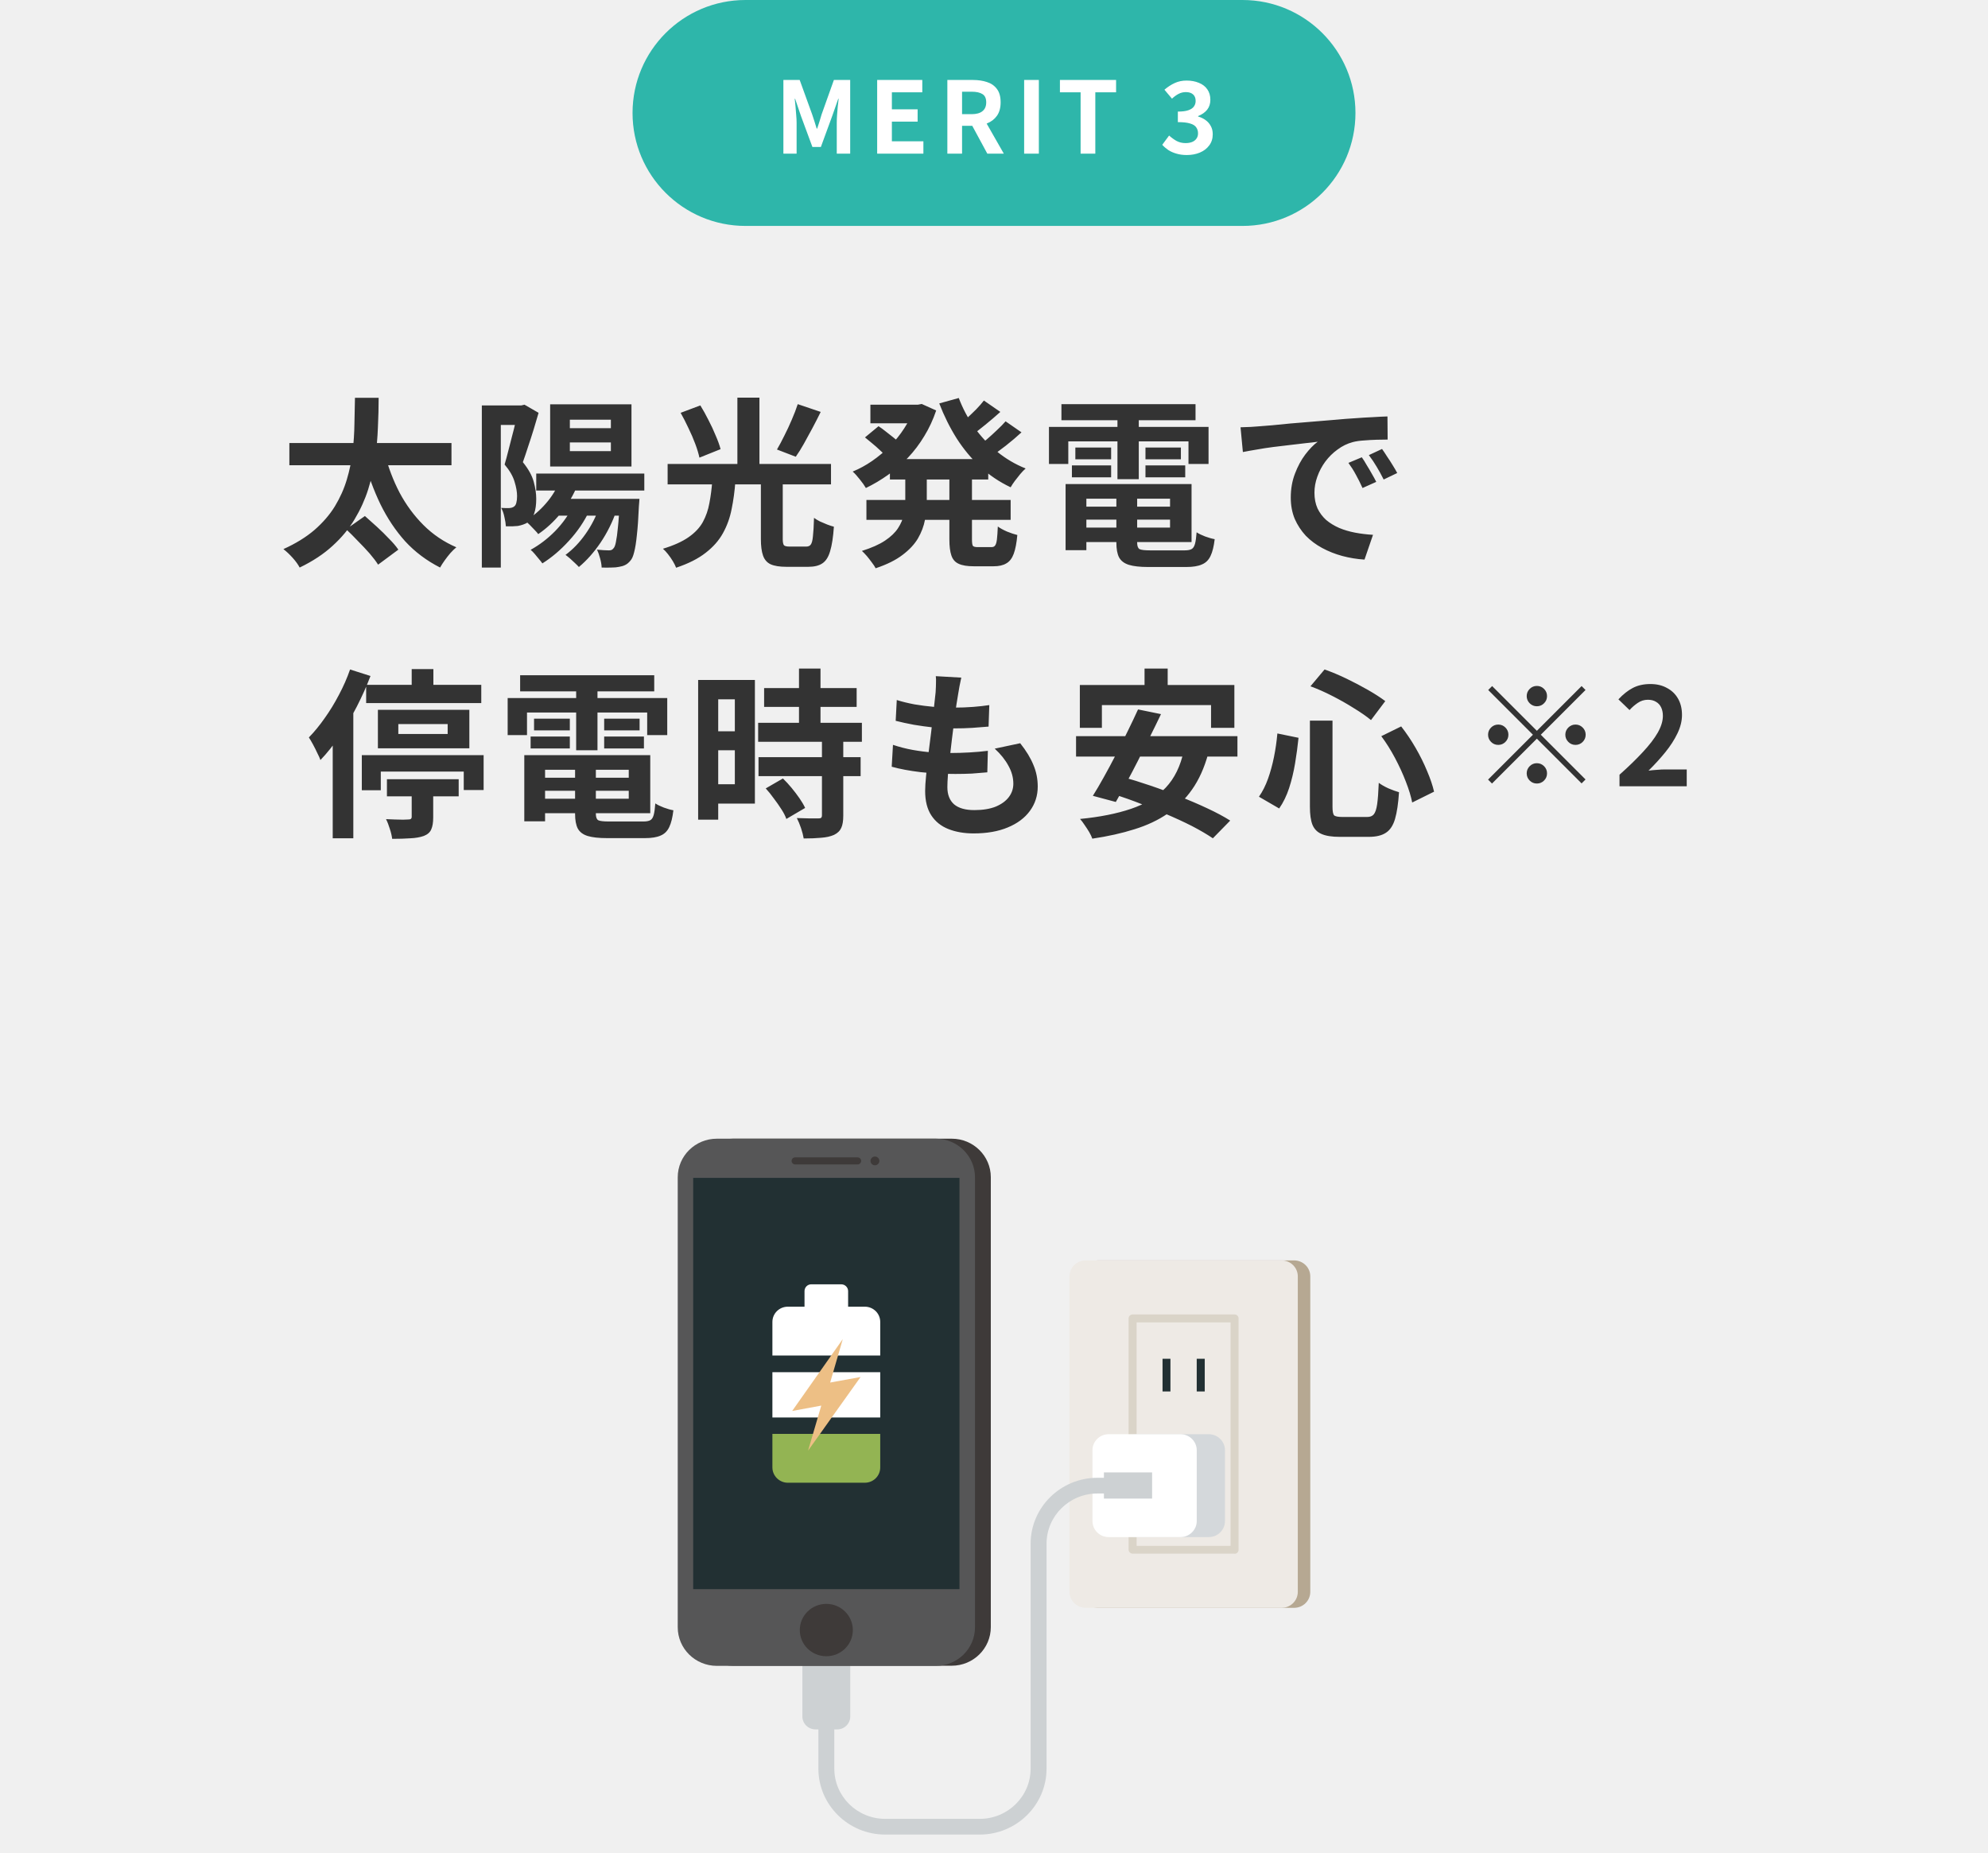
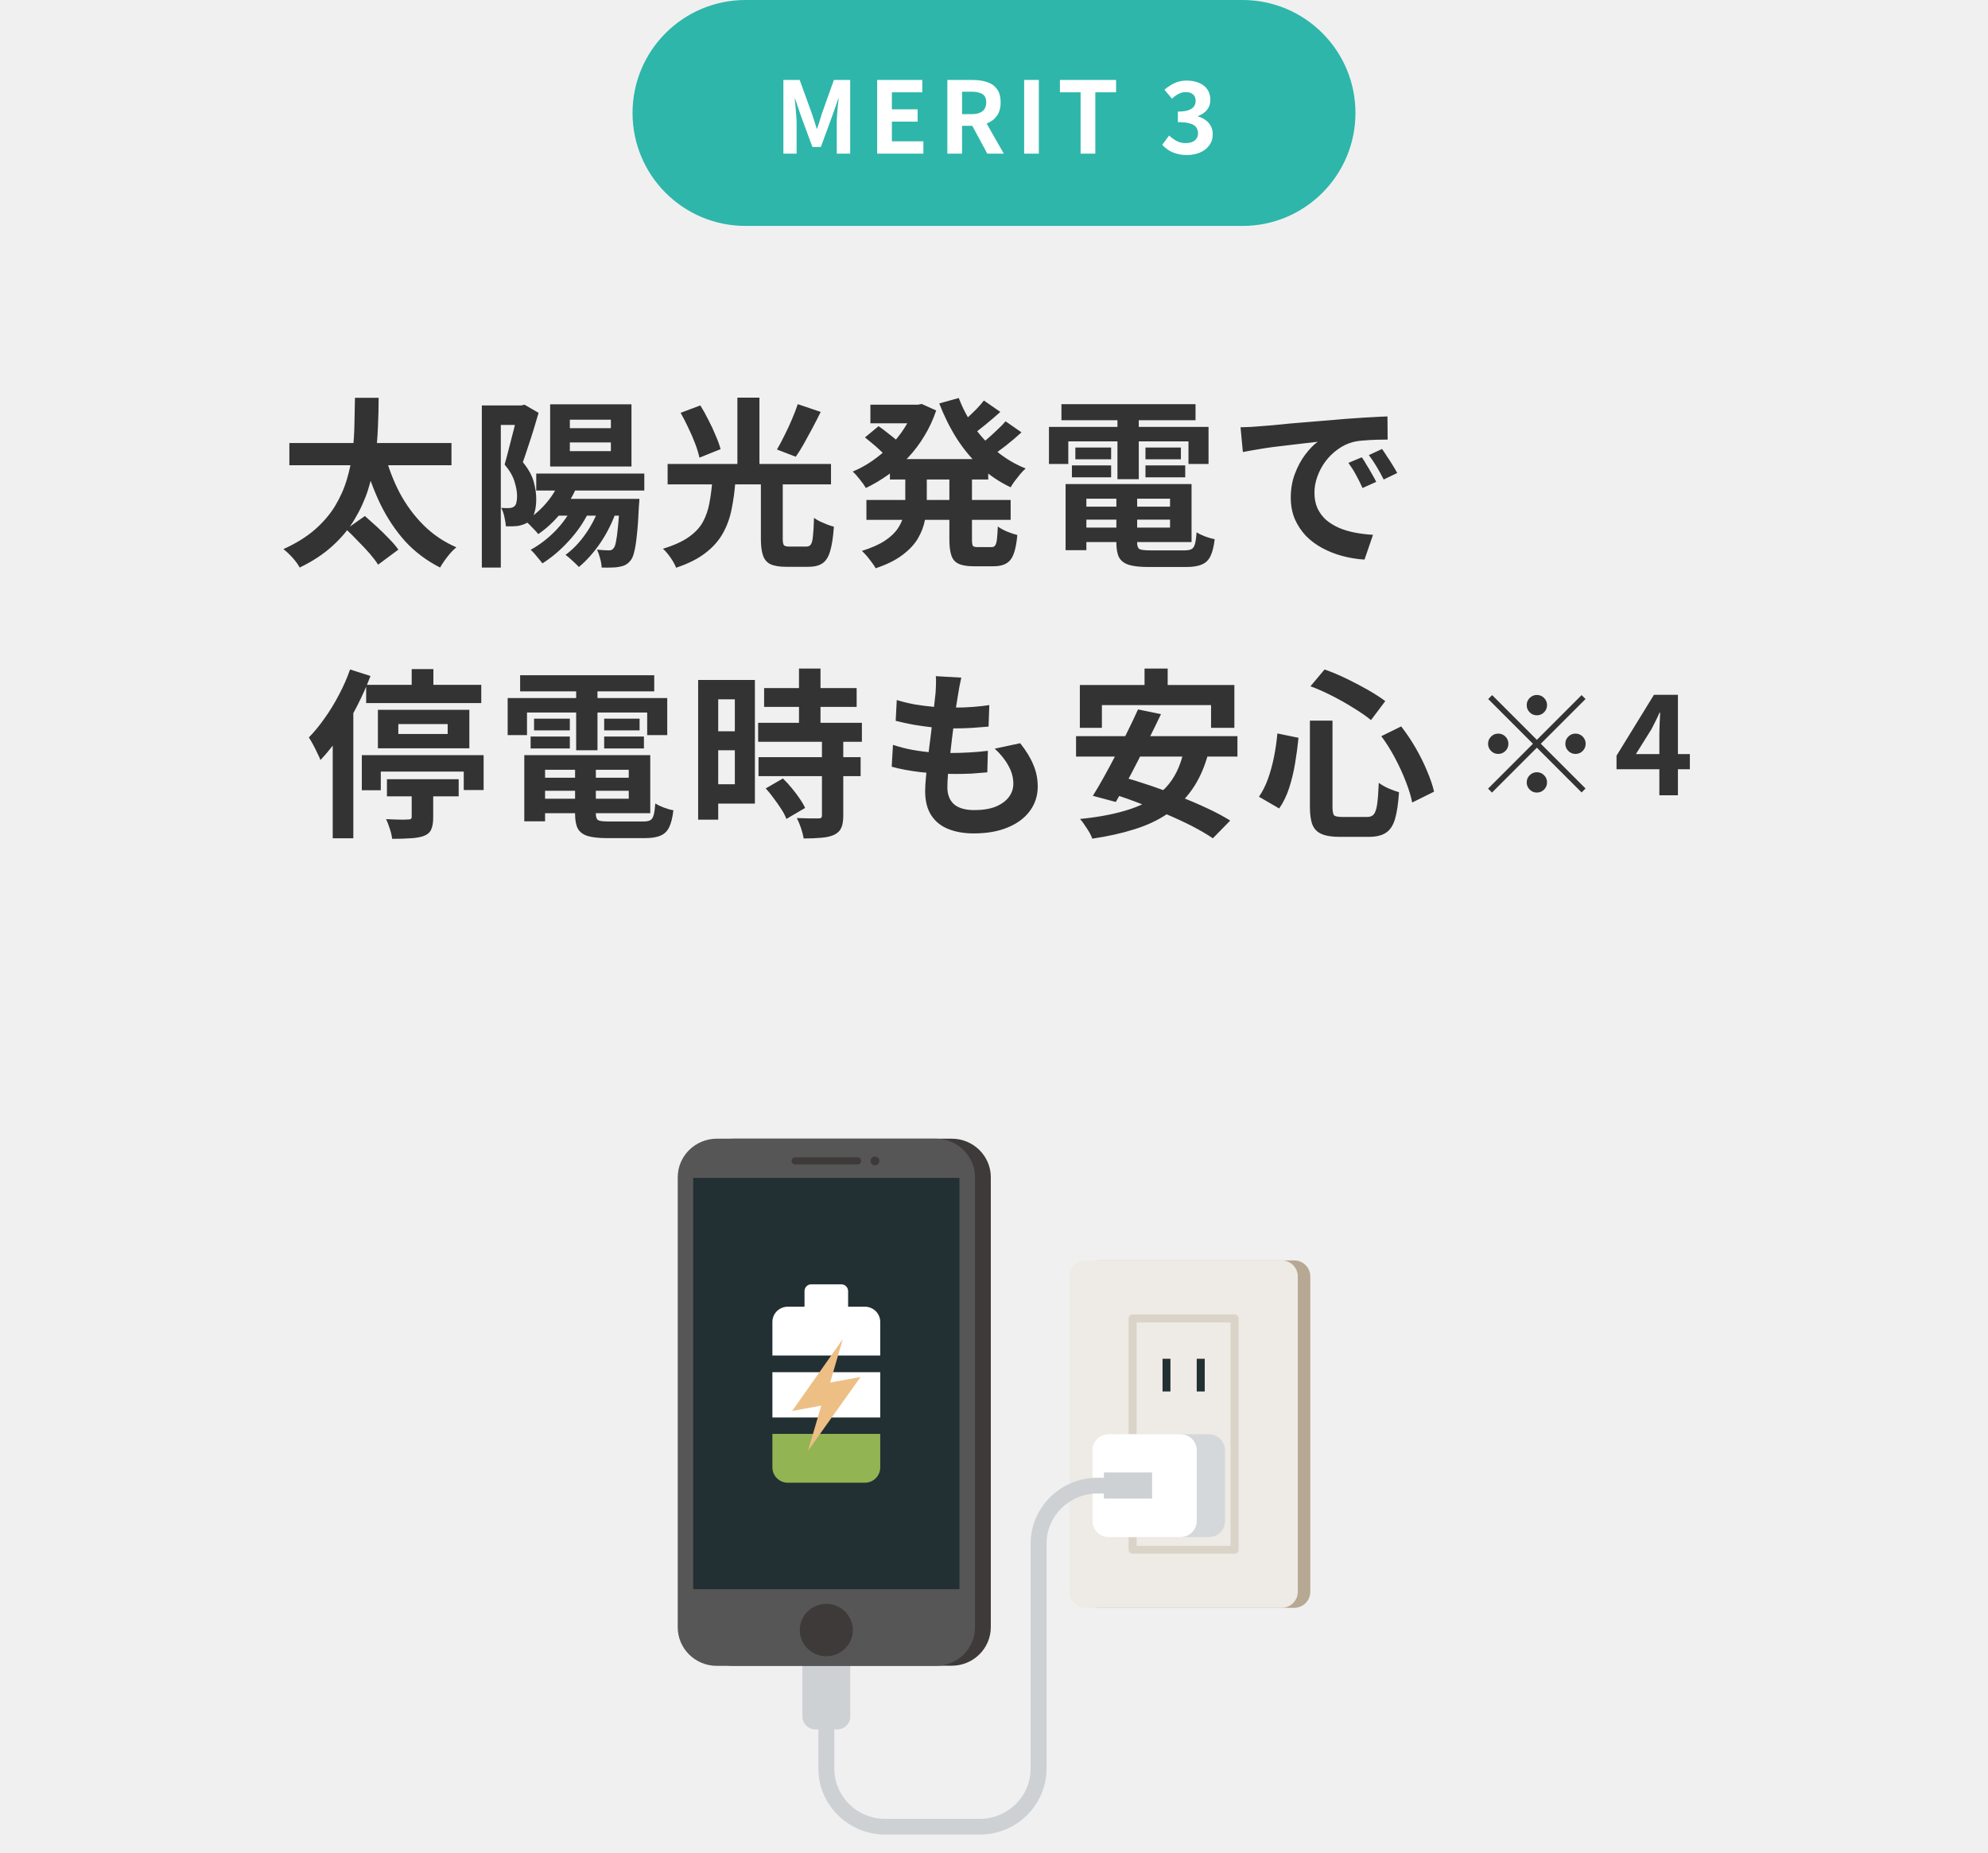
<svg xmlns="http://www.w3.org/2000/svg" width="220" height="205" viewBox="0 0 220 205" fill="none">
  <g clip-path="url(#clip0_14314_1141)">
    <path d="M121.532 139.467H143.209C144.193 139.467 145.002 140.25 145.002 141.236V176.142C145.002 177.113 144.209 177.912 143.209 177.912H121.532C120.548 177.912 119.738 177.113 119.738 176.142V141.236C119.738 140.265 120.548 139.467 121.532 139.467Z" fill="#B6A892" />
    <path d="M120.149 139.467H141.826C142.81 139.467 143.62 140.25 143.62 141.236V176.142C143.62 177.113 142.826 177.912 141.826 177.912H120.149C119.165 177.912 118.355 177.113 118.355 176.142V141.236C118.355 140.265 119.149 139.467 120.149 139.467Z" fill="#EEEAE5" />
    <path d="M136.622 171.915H125.339C125.101 171.915 124.895 171.711 124.895 171.476V145.888C124.895 145.653 125.085 145.449 125.339 145.449H136.622C136.86 145.449 137.066 145.637 137.066 145.888V171.492C137.066 171.727 136.876 171.93 136.622 171.93V171.915ZM125.783 171.053H136.178V146.326H125.783V171.053Z" fill="#DAD4C8" />
    <path d="M129.525 150.352H128.652V153.969H129.525V150.352Z" fill="#223033" />
    <path d="M133.322 150.352H132.434V153.969H133.322V150.352Z" fill="#223033" />
    <path d="M90.253 181.514H92.633C93.443 181.514 94.093 182.156 94.093 182.954V189.939C94.093 190.722 93.443 191.364 92.649 191.364H90.253C89.444 191.364 88.793 190.722 88.793 189.923V182.954C88.793 182.156 89.444 181.514 90.253 181.514Z" fill="#CDD1D3" />
    <path d="M125.817 158.699H133.767C134.751 158.699 135.561 159.498 135.561 160.469V168.314C135.561 169.285 134.767 170.084 133.767 170.084H125.817C124.833 170.084 124.023 169.301 124.023 168.314V160.469C124.023 159.498 124.833 158.699 125.817 158.699Z" fill="#D4D8DB" />
    <path d="M122.692 158.699H130.642C131.626 158.699 132.436 159.498 132.436 160.469V168.314C132.436 169.285 131.626 170.084 130.642 170.084H122.692C121.708 170.084 120.898 169.301 120.898 168.314V160.469C120.898 159.498 121.692 158.699 122.692 158.699Z" fill="white" />
    <path d="M108.419 203H97.962C93.883 203 90.566 199.727 90.566 195.703V186.197H92.328V195.703C92.328 198.772 94.851 201.262 97.962 201.262H108.419C111.53 201.262 114.053 198.772 114.053 195.703V170.819C114.053 166.794 117.37 163.521 121.448 163.521H126.669V165.26H121.448C118.338 165.26 115.815 167.75 115.815 170.819V195.703C115.815 199.727 112.498 203 108.419 203Z" fill="#CDD1D3" />
    <path d="M127.496 162.926H122.164V165.823H127.496V162.926Z" fill="#CDD1D3" />
    <path d="M81.098 126H105.331C107.711 126 109.647 127.911 109.647 130.26V180.043C109.647 182.407 107.711 184.318 105.315 184.318H81.082C78.702 184.318 76.75 182.407 76.75 180.043V130.275C76.766 127.911 78.702 126 81.098 126Z" fill="#3E3A39" />
    <path d="M79.332 126H103.565C105.945 126 107.897 127.911 107.897 130.275V180.058C107.897 182.423 105.961 184.333 103.565 184.333H79.332C76.936 184.333 75 182.423 75 180.058V130.275C75 127.911 76.936 126 79.332 126Z" fill="#565657" />
    <path d="M106.18 130.336H76.711V175.844H106.18V130.336Z" fill="#223033" />
    <path d="M94.379 180.37C94.379 181.967 93.078 183.267 91.444 183.267C89.809 183.267 88.508 181.967 88.508 180.37C88.508 178.772 89.825 177.473 91.444 177.473C93.062 177.473 94.379 178.772 94.379 180.37Z" fill="#3E3A39" />
    <path d="M94.901 128.849H87.998C87.776 128.849 87.602 128.677 87.602 128.458C87.602 128.239 87.776 128.066 87.998 128.066H94.901C95.124 128.066 95.298 128.239 95.298 128.458C95.298 128.677 95.124 128.849 94.901 128.849Z" fill="#3E3A39" />
    <path d="M97.316 128.458C97.316 128.724 97.094 128.944 96.824 128.944C96.554 128.944 96.332 128.724 96.332 128.458C96.332 128.192 96.554 127.973 96.824 127.973C97.094 127.973 97.316 128.192 97.316 128.458Z" fill="#3E3A39" />
    <path d="M85.477 158.666V162.377C85.477 163.317 86.254 164.069 87.191 164.069H95.697C96.649 164.069 97.41 163.317 97.41 162.377V158.666H85.477Z" fill="#93B453" />
    <path d="M97.41 151.838H85.477V156.849H97.41V151.838Z" fill="white" />
    <path d="M89.031 142.865V144.588H87.191C86.238 144.588 85.477 145.339 85.477 146.279V149.99H97.41V146.279C97.41 145.339 96.649 144.588 95.697 144.588H93.856V142.865C93.856 142.458 93.522 142.113 93.094 142.113H89.777C89.365 142.113 89.031 142.442 89.031 142.865Z" fill="white" />
    <path d="M95.234 152.371L91.87 152.981L93.266 148.174L87.664 156.129L90.886 155.534L89.426 160.514L95.234 152.371Z" fill="#EDBF85" />
  </g>
-   <path d="M170.076 78.15C169.766 78.15 169.501 78.04 169.281 77.82C169.061 77.6 168.951 77.335 168.951 77.025C168.951 76.715 169.061 76.45 169.281 76.23C169.501 76.01 169.766 75.9 170.076 75.9C170.386 75.9 170.651 76.01 170.871 76.23C171.091 76.45 171.201 76.715 171.201 77.025C171.201 77.335 171.091 77.6 170.871 77.82C170.651 78.04 170.386 78.15 170.076 78.15ZM170.076 80.865L175.026 75.915L175.461 76.35L170.511 81.3L175.461 86.25L175.026 86.685L170.076 81.735L165.111 86.7L164.676 86.265L169.641 81.3L164.691 76.35L165.126 75.915L170.076 80.865ZM166.926 81.3C166.926 81.61 166.816 81.875 166.596 82.095C166.376 82.315 166.111 82.425 165.801 82.425C165.491 82.425 165.226 82.315 165.006 82.095C164.786 81.875 164.676 81.61 164.676 81.3C164.676 80.99 164.786 80.725 165.006 80.505C165.226 80.285 165.491 80.175 165.801 80.175C166.111 80.175 166.376 80.285 166.596 80.505C166.816 80.725 166.926 80.99 166.926 81.3ZM173.226 81.3C173.226 80.99 173.336 80.725 173.556 80.505C173.776 80.285 174.041 80.175 174.351 80.175C174.661 80.175 174.926 80.285 175.146 80.505C175.366 80.725 175.476 80.99 175.476 81.3C175.476 81.61 175.366 81.875 175.146 82.095C174.926 82.315 174.661 82.425 174.351 82.425C174.041 82.425 173.776 82.315 173.556 82.095C173.336 81.875 173.226 81.61 173.226 81.3ZM170.076 84.45C170.386 84.45 170.651 84.56 170.871 84.78C171.091 85 171.201 85.265 171.201 85.575C171.201 85.885 171.091 86.15 170.871 86.37C170.651 86.59 170.386 86.7 170.076 86.7C169.766 86.7 169.501 86.59 169.281 86.37C169.061 86.15 168.951 85.885 168.951 85.575C168.951 85.265 169.061 85 169.281 84.78C169.501 84.56 169.766 84.45 170.076 84.45ZM179.221 87V85.725C180.231 84.825 181.091 83.99 181.801 83.22C182.521 82.45 183.071 81.735 183.451 81.075C183.831 80.405 184.021 79.785 184.021 79.215C184.021 78.855 183.956 78.54 183.826 78.27C183.696 78 183.506 77.795 183.256 77.655C183.016 77.505 182.716 77.43 182.356 77.43C181.956 77.43 181.586 77.545 181.246 77.775C180.916 77.995 180.611 78.26 180.331 78.57L179.101 77.385C179.621 76.825 180.151 76.405 180.691 76.125C181.241 75.835 181.891 75.69 182.641 75.69C183.341 75.69 183.951 75.835 184.471 76.125C185.001 76.405 185.411 76.8 185.701 77.31C185.991 77.82 186.136 78.42 186.136 79.11C186.136 79.78 185.966 80.465 185.626 81.165C185.296 81.855 184.851 82.545 184.291 83.235C183.731 83.925 183.111 84.605 182.431 85.275C182.721 85.235 183.031 85.205 183.361 85.185C183.701 85.155 184.001 85.14 184.261 85.14H186.661V87H179.221Z" fill="#333333" />
+   <path d="M170.076 79.15C169.766 79.15 169.501 79.04 169.281 78.82C169.061 78.6 168.951 78.335 168.951 78.025C168.951 77.715 169.061 77.45 169.281 77.23C169.501 77.01 169.766 76.9 170.076 76.9C170.386 76.9 170.651 77.01 170.871 77.23C171.091 77.45 171.201 77.715 171.201 78.025C171.201 78.335 171.091 78.6 170.871 78.82C170.651 79.04 170.386 79.15 170.076 79.15ZM170.076 81.865L175.026 76.915L175.461 77.35L170.511 82.3L175.461 87.25L175.026 87.685L170.076 82.735L165.111 87.7L164.676 87.265L169.641 82.3L164.691 77.35L165.126 76.915L170.076 81.865ZM166.926 82.3C166.926 82.61 166.816 82.875 166.596 83.095C166.376 83.315 166.111 83.425 165.801 83.425C165.491 83.425 165.226 83.315 165.006 83.095C164.786 82.875 164.676 82.61 164.676 82.3C164.676 81.99 164.786 81.725 165.006 81.505C165.226 81.285 165.491 81.175 165.801 81.175C166.111 81.175 166.376 81.285 166.596 81.505C166.816 81.725 166.926 81.99 166.926 82.3ZM173.226 82.3C173.226 81.99 173.336 81.725 173.556 81.505C173.776 81.285 174.041 81.175 174.351 81.175C174.661 81.175 174.926 81.285 175.146 81.505C175.366 81.725 175.476 81.99 175.476 82.3C175.476 82.61 175.366 82.875 175.146 83.095C174.926 83.315 174.661 83.425 174.351 83.425C174.041 83.425 173.776 83.315 173.556 83.095C173.336 82.875 173.226 82.61 173.226 82.3ZM170.076 85.45C170.386 85.45 170.651 85.56 170.871 85.78C171.091 86 171.201 86.265 171.201 86.575C171.201 86.885 171.091 87.15 170.871 87.37C170.651 87.59 170.386 87.7 170.076 87.7C169.766 87.7 169.501 87.59 169.281 87.37C169.061 87.15 168.951 86.885 168.951 86.575C168.951 86.265 169.061 86 169.281 85.78C169.501 85.56 169.766 85.45 170.076 85.45ZM183.631 88V81.175C183.631 80.855 183.641 80.475 183.661 80.035C183.681 79.585 183.701 79.195 183.721 78.865H183.646C183.516 79.165 183.376 79.465 183.226 79.765C183.076 80.065 182.921 80.37 182.761 80.68L181.036 83.44H187.006V85.12H178.891V83.62L183.031 76.885H185.686V88H183.631Z" fill="#333333" />
  <path d="M32.022 49.02H49.962V51.48H32.022V49.02ZM38.302 58.56L40.382 57.1C40.796 57.46 41.242 57.86 41.722 58.3C42.202 58.74 42.649 59.18 43.062 59.62C43.489 60.047 43.829 60.447 44.082 60.82L41.842 62.48C41.616 62.12 41.302 61.707 40.902 61.24C40.502 60.787 40.069 60.327 39.602 59.86C39.149 59.38 38.716 58.947 38.302 58.56ZM42.562 50.16C42.962 51.707 43.516 53.16 44.222 54.52C44.942 55.867 45.822 57.06 46.862 58.1C47.902 59.14 49.116 59.96 50.502 60.56C50.302 60.72 50.082 60.933 49.842 61.2C49.616 61.467 49.402 61.74 49.202 62.02C49.002 62.3 48.836 62.56 48.702 62.8C47.209 62.04 45.922 61.073 44.842 59.9C43.776 58.713 42.862 57.347 42.102 55.8C41.356 54.253 40.736 52.56 40.242 50.72L42.562 50.16ZM39.282 44.02H41.902C41.902 45.047 41.876 46.127 41.822 47.26C41.782 48.38 41.682 49.527 41.522 50.7C41.362 51.86 41.102 53.013 40.742 54.16C40.382 55.293 39.882 56.393 39.242 57.46C38.616 58.513 37.802 59.493 36.802 60.4C35.816 61.307 34.602 62.107 33.162 62.8C32.989 62.467 32.729 62.107 32.382 61.72C32.049 61.347 31.709 61.027 31.362 60.76C32.722 60.147 33.869 59.44 34.802 58.64C35.736 57.827 36.489 56.953 37.062 56.02C37.636 55.073 38.076 54.087 38.382 53.06C38.689 52.033 38.902 51.007 39.022 49.98C39.142 48.94 39.209 47.913 39.222 46.9C39.249 45.887 39.269 44.927 39.282 44.02ZM59.342 52.4H71.302V54.28H59.342V52.4ZM61.442 55.2H69.142V57.06H61.442V55.2ZM61.962 53.16L63.922 53.64C63.469 54.773 62.856 55.813 62.082 56.76C61.309 57.707 60.469 58.487 59.562 59.1C59.469 58.967 59.336 58.813 59.162 58.64C58.989 58.453 58.809 58.267 58.622 58.08C58.436 57.893 58.269 57.747 58.122 57.64C58.976 57.133 59.736 56.493 60.402 55.72C61.082 54.947 61.602 54.093 61.962 53.16ZM63.402 56L65.222 56.52C64.649 57.72 63.896 58.827 62.962 59.84C62.042 60.853 61.062 61.687 60.022 62.34C59.929 62.207 59.802 62.047 59.642 61.86C59.496 61.673 59.336 61.48 59.162 61.28C59.002 61.093 58.856 60.947 58.722 60.84C59.709 60.293 60.616 59.6 61.442 58.76C62.269 57.907 62.922 56.987 63.402 56ZM66.342 56.04L68.222 56.5C67.782 57.767 67.196 58.947 66.462 60.04C65.729 61.12 64.929 62.02 64.062 62.74C63.956 62.62 63.809 62.473 63.622 62.3C63.449 62.14 63.269 61.973 63.082 61.8C62.896 61.64 62.729 61.507 62.582 61.4C63.409 60.787 64.149 60.013 64.802 59.08C65.469 58.133 65.982 57.12 66.342 56.04ZM68.562 55.2H70.762C70.762 55.2 70.756 55.307 70.742 55.52C70.729 55.733 70.716 55.9 70.702 56.02C70.649 57.3 70.576 58.353 70.482 59.18C70.402 59.993 70.302 60.627 70.182 61.08C70.076 61.533 69.936 61.853 69.762 62.04C69.576 62.267 69.382 62.427 69.182 62.52C68.996 62.613 68.776 62.68 68.522 62.72C68.296 62.773 68.009 62.8 67.662 62.8C67.329 62.813 66.969 62.813 66.582 62.8C66.569 62.48 66.509 62.133 66.402 61.76C66.309 61.4 66.196 61.087 66.062 60.82C66.342 60.847 66.596 60.867 66.822 60.88C67.049 60.893 67.229 60.9 67.362 60.9C67.482 60.9 67.582 60.887 67.662 60.86C67.756 60.82 67.836 60.753 67.902 60.66C68.009 60.553 68.096 60.32 68.162 59.96C68.242 59.587 68.316 59.047 68.382 58.34C68.462 57.633 68.522 56.7 68.562 55.54V55.2ZM63.062 48.96V49.92H67.602V48.96H63.062ZM63.062 46.44V47.38H67.602V46.44H63.062ZM60.882 44.74H69.882V51.62H60.882V44.74ZM53.322 44.86H58.042V47.02H55.422V62.8H53.322V44.86ZM57.322 44.86H57.702L58.042 44.78L59.602 45.68C59.442 46.24 59.262 46.847 59.062 47.5C58.862 48.153 58.656 48.793 58.442 49.42C58.242 50.047 58.049 50.62 57.862 51.14C58.476 51.9 58.876 52.62 59.062 53.3C59.249 53.98 59.342 54.613 59.342 55.2C59.342 55.84 59.269 56.373 59.122 56.8C58.989 57.227 58.762 57.553 58.442 57.78C58.282 57.887 58.102 57.973 57.902 58.04C57.716 58.107 57.516 58.16 57.302 58.2C56.929 58.24 56.489 58.253 55.982 58.24C55.969 57.96 55.916 57.62 55.822 57.22C55.742 56.82 55.622 56.48 55.462 56.2C55.649 56.213 55.809 56.22 55.942 56.22C56.089 56.22 56.222 56.22 56.342 56.22C56.582 56.207 56.769 56.147 56.902 56.04C57.022 55.947 57.102 55.807 57.142 55.62C57.196 55.42 57.222 55.18 57.222 54.9C57.222 54.433 57.129 53.9 56.942 53.3C56.769 52.7 56.402 52.067 55.842 51.4C55.976 50.947 56.109 50.453 56.242 49.92C56.389 49.373 56.529 48.827 56.662 48.28C56.809 47.733 56.936 47.227 57.042 46.76C57.162 46.28 57.256 45.88 57.322 45.56V44.86ZM84.202 53.14H86.622V59.64C86.622 60 86.669 60.233 86.762 60.34C86.856 60.433 87.062 60.48 87.382 60.48C87.462 60.48 87.582 60.48 87.742 60.48C87.902 60.48 88.082 60.48 88.282 60.48C88.482 60.48 88.662 60.48 88.822 60.48C88.996 60.48 89.129 60.48 89.222 60.48C89.449 60.48 89.616 60.407 89.722 60.26C89.842 60.1 89.922 59.793 89.962 59.34C90.016 58.887 90.056 58.207 90.082 57.3C90.256 57.433 90.476 57.567 90.742 57.7C91.009 57.82 91.276 57.933 91.542 58.04C91.822 58.147 92.069 58.227 92.282 58.28C92.202 59.44 92.062 60.347 91.862 61C91.676 61.64 91.389 62.087 91.002 62.34C90.629 62.593 90.109 62.72 89.442 62.72C89.322 62.72 89.149 62.72 88.922 62.72C88.709 62.72 88.476 62.72 88.222 62.72C87.969 62.72 87.736 62.72 87.522 62.72C87.309 62.72 87.149 62.72 87.042 62.72C86.282 62.72 85.696 62.627 85.282 62.44C84.882 62.253 84.602 61.933 84.442 61.48C84.282 61.027 84.202 60.42 84.202 59.66V53.14ZM78.822 53.24H81.382C81.302 54.347 81.162 55.38 80.962 56.34C80.776 57.3 80.456 58.187 80.002 59C79.562 59.8 78.929 60.52 78.102 61.16C77.276 61.813 76.182 62.367 74.822 62.82C74.742 62.607 74.622 62.367 74.462 62.1C74.302 61.833 74.122 61.573 73.922 61.32C73.736 61.08 73.549 60.88 73.362 60.72C74.549 60.36 75.496 59.933 76.202 59.44C76.909 58.947 77.436 58.387 77.782 57.76C78.129 57.12 78.369 56.427 78.502 55.68C78.649 54.92 78.756 54.107 78.822 53.24ZM75.322 45.68L77.502 44.86C77.809 45.353 78.109 45.893 78.402 46.48C78.709 47.067 78.976 47.64 79.202 48.2C79.442 48.747 79.622 49.247 79.742 49.7L77.402 50.64C77.309 50.2 77.156 49.693 76.942 49.12C76.729 48.547 76.476 47.96 76.182 47.36C75.902 46.76 75.616 46.2 75.322 45.68ZM88.282 44.72L90.822 45.58C90.529 46.18 90.222 46.78 89.902 47.38C89.582 47.98 89.269 48.553 88.962 49.1C88.656 49.647 88.356 50.127 88.062 50.54L85.982 49.74C86.249 49.287 86.522 48.773 86.802 48.2C87.096 47.627 87.369 47.04 87.622 46.44C87.889 45.827 88.109 45.253 88.282 44.72ZM73.882 51.34H91.962V53.6H73.882V51.34ZM81.602 44H84.042V52.26H81.602V44ZM98.482 50.8H109.362V53.06H98.482V50.8ZM96.322 44.78H102.002V46.84H96.322V44.78ZM95.882 55.32H111.842V57.52H95.882V55.32ZM101.142 44.78H101.582L102.002 44.7L103.602 45.42C103.256 46.447 102.816 47.393 102.282 48.26C101.762 49.127 101.162 49.92 100.482 50.64C99.802 51.347 99.069 51.98 98.282 52.54C97.496 53.1 96.676 53.587 95.822 54C95.662 53.72 95.436 53.4 95.142 53.04C94.862 52.68 94.602 52.393 94.362 52.18C95.109 51.873 95.829 51.48 96.522 51C97.216 50.52 97.862 49.98 98.462 49.38C99.076 48.767 99.609 48.107 100.062 47.4C100.529 46.693 100.889 45.953 101.142 45.18V44.78ZM100.182 51.94H102.562V55.4C102.562 56.107 102.496 56.813 102.362 57.52C102.229 58.227 101.969 58.913 101.582 59.58C101.196 60.233 100.629 60.84 99.882 61.4C99.136 61.973 98.142 62.467 96.902 62.88C96.809 62.693 96.669 62.48 96.482 62.24C96.309 62 96.122 61.76 95.922 61.52C95.722 61.293 95.542 61.107 95.382 60.96C96.449 60.627 97.302 60.247 97.942 59.82C98.582 59.393 99.062 58.933 99.382 58.44C99.702 57.947 99.916 57.44 100.022 56.92C100.129 56.387 100.182 55.86 100.182 55.34V51.94ZM106.102 44.04C106.529 45.173 107.096 46.247 107.802 47.26C108.522 48.273 109.362 49.173 110.322 49.96C111.282 50.747 112.342 51.373 113.502 51.84C113.316 52 113.116 52.207 112.902 52.46C112.702 52.7 112.502 52.953 112.302 53.22C112.116 53.473 111.962 53.707 111.842 53.92C110.602 53.333 109.482 52.58 108.482 51.66C107.496 50.74 106.622 49.687 105.862 48.5C105.116 47.313 104.476 46.027 103.942 44.64L106.102 44.04ZM95.722 48.4L97.222 47.16C97.489 47.333 97.762 47.533 98.042 47.76C98.336 47.987 98.616 48.207 98.882 48.42C99.149 48.633 99.369 48.827 99.542 49L97.962 50.4C97.816 50.227 97.609 50.02 97.342 49.78C97.089 49.54 96.816 49.3 96.522 49.06C96.242 48.82 95.976 48.6 95.722 48.4ZM108.882 44.32L110.702 45.58C110.169 46.06 109.616 46.533 109.042 47C108.482 47.467 107.962 47.86 107.482 48.18L106.042 47.06C106.349 46.833 106.676 46.567 107.022 46.26C107.369 45.94 107.709 45.613 108.042 45.28C108.376 44.933 108.656 44.613 108.882 44.32ZM111.282 46.62L113.042 47.84C112.509 48.333 111.929 48.827 111.302 49.32C110.689 49.8 110.122 50.207 109.602 50.54L108.162 49.44C108.496 49.2 108.849 48.92 109.222 48.6C109.609 48.267 109.982 47.927 110.342 47.58C110.716 47.233 111.029 46.913 111.282 46.62ZM105.062 52.04H107.562V59.68C107.562 60.053 107.596 60.293 107.662 60.4C107.742 60.493 107.916 60.54 108.182 60.54C108.249 60.54 108.349 60.54 108.482 60.54C108.629 60.54 108.782 60.54 108.942 60.54C109.102 60.54 109.256 60.54 109.402 60.54C109.549 60.54 109.656 60.54 109.722 60.54C109.909 60.54 110.042 60.48 110.122 60.36C110.216 60.24 110.282 60.02 110.322 59.7C110.362 59.367 110.396 58.887 110.422 58.26C110.676 58.447 111.016 58.633 111.442 58.82C111.869 58.993 112.249 59.12 112.582 59.2C112.502 60.08 112.369 60.773 112.182 61.28C111.996 61.787 111.722 62.14 111.362 62.34C111.016 62.553 110.549 62.66 109.962 62.66C109.856 62.66 109.702 62.66 109.502 62.66C109.302 62.66 109.089 62.66 108.862 62.66C108.636 62.66 108.422 62.66 108.222 62.66C108.022 62.66 107.869 62.66 107.762 62.66C107.029 62.66 106.469 62.567 106.082 62.38C105.696 62.207 105.429 61.9 105.282 61.46C105.136 61.033 105.062 60.447 105.062 59.7V52.04ZM119.122 56.06H130.462V57.5H119.122V56.06ZM119.122 53.56H131.862V59.98H119.122V58.38H129.482V55.18H119.122V53.56ZM123.542 54.46H125.842V60.04C125.842 60.413 125.929 60.653 126.102 60.76C126.289 60.853 126.682 60.9 127.282 60.9C127.402 60.9 127.582 60.9 127.822 60.9C128.076 60.9 128.356 60.9 128.662 60.9C128.982 60.9 129.296 60.9 129.602 60.9C129.922 60.9 130.216 60.9 130.482 60.9C130.749 60.9 130.956 60.9 131.102 60.9C131.436 60.9 131.689 60.853 131.862 60.76C132.036 60.667 132.162 60.473 132.242 60.18C132.322 59.887 132.382 59.46 132.422 58.9C132.662 59.06 132.976 59.213 133.362 59.36C133.762 59.507 134.116 59.607 134.422 59.66C134.329 60.46 134.176 61.08 133.962 61.52C133.749 61.973 133.429 62.287 133.002 62.46C132.589 62.647 132.016 62.74 131.282 62.74C131.162 62.74 130.956 62.74 130.662 62.74C130.382 62.74 130.062 62.74 129.702 62.74C129.356 62.74 129.002 62.74 128.642 62.74C128.282 62.74 127.962 62.74 127.682 62.74C127.402 62.74 127.196 62.74 127.062 62.74C126.156 62.74 125.442 62.66 124.922 62.5C124.416 62.34 124.056 62.067 123.842 61.68C123.642 61.293 123.542 60.753 123.542 60.06V54.46ZM117.922 53.56H120.222V60.88H117.922V53.56ZM117.462 44.72H132.302V46.5H117.462V44.72ZM119.002 49.52H122.962V50.82H119.002V49.52ZM118.622 51.5H122.962V52.82H118.622V51.5ZM126.762 51.5H131.162V52.82H126.762V51.5ZM126.762 49.52H130.682V50.82H126.762V49.52ZM123.662 45.44H126.022V53.02H123.662V45.44ZM116.082 47.24H133.742V51.34H131.522V48.84H118.222V51.34H116.082V47.24ZM137.282 47.28C137.682 47.267 138.062 47.253 138.422 47.24C138.782 47.213 139.056 47.193 139.242 47.18C139.656 47.153 140.162 47.113 140.762 47.06C141.376 46.993 142.056 46.927 142.802 46.86C143.562 46.793 144.369 46.727 145.222 46.66C146.076 46.593 146.962 46.52 147.882 46.44C148.576 46.373 149.262 46.32 149.942 46.28C150.636 46.227 151.289 46.187 151.902 46.16C152.529 46.12 153.076 46.093 153.542 46.08L153.562 48.64C153.202 48.64 152.789 48.647 152.322 48.66C151.856 48.673 151.389 48.7 150.922 48.74C150.469 48.767 150.062 48.827 149.702 48.92C149.102 49.08 148.542 49.353 148.022 49.74C147.502 50.113 147.049 50.56 146.662 51.08C146.289 51.587 145.996 52.14 145.782 52.74C145.569 53.327 145.462 53.92 145.462 54.52C145.462 55.173 145.576 55.753 145.802 56.26C146.042 56.753 146.362 57.18 146.762 57.54C147.176 57.887 147.656 58.18 148.202 58.42C148.749 58.647 149.336 58.82 149.962 58.94C150.602 59.06 151.262 59.14 151.942 59.18L151.002 61.92C150.162 61.867 149.342 61.733 148.542 61.52C147.756 61.307 147.016 61.013 146.322 60.64C145.629 60.267 145.022 59.813 144.502 59.28C143.996 58.733 143.589 58.113 143.282 57.42C142.989 56.713 142.842 55.927 142.842 55.06C142.842 54.1 142.996 53.22 143.302 52.42C143.609 51.607 143.989 50.9 144.442 50.3C144.909 49.687 145.369 49.213 145.822 48.88C145.449 48.933 144.996 48.987 144.462 49.04C143.942 49.093 143.376 49.16 142.762 49.24C142.162 49.307 141.549 49.38 140.922 49.46C140.296 49.54 139.689 49.633 139.102 49.74C138.529 49.833 138.009 49.927 137.542 50.02L137.282 47.28ZM150.702 50.6C150.876 50.84 151.056 51.127 151.242 51.46C151.442 51.78 151.636 52.107 151.822 52.44C152.009 52.76 152.169 53.053 152.302 53.32L150.782 54C150.529 53.44 150.282 52.947 150.042 52.52C149.816 52.093 149.542 51.66 149.222 51.22L150.702 50.6ZM152.942 49.68C153.116 49.92 153.302 50.2 153.502 50.52C153.716 50.827 153.922 51.147 154.122 51.48C154.322 51.8 154.489 52.087 154.622 52.34L153.122 53.06C152.856 52.527 152.596 52.053 152.342 51.64C152.102 51.227 151.816 50.8 151.482 50.36L152.942 49.68ZM40.52 75.78H53.26V77.8H40.52V75.78ZM45.56 74.04H47.96V76.74H45.56V74.04ZM44.08 80.12V81.22H49.54V80.12H44.08ZM41.82 78.54H51.94V82.8H41.82V78.54ZM40.04 83.56H53.52V87.42H51.32V85.38H42.14V87.44H40.04V83.56ZM42.82 86.22H50.76V88.12H42.82V86.22ZM45.56 86.68H47.94V90.46C47.94 91.02 47.867 91.46 47.72 91.78C47.587 92.1 47.313 92.34 46.9 92.5C46.487 92.647 45.987 92.733 45.4 92.76C44.827 92.8 44.16 92.82 43.4 92.82C43.36 92.487 43.273 92.12 43.14 91.72C43.02 91.32 42.88 90.96 42.72 90.64C43.053 90.653 43.38 90.667 43.7 90.68C44.033 90.693 44.333 90.7 44.6 90.7C44.867 90.687 45.047 90.68 45.14 90.68C45.3 90.68 45.407 90.66 45.46 90.62C45.527 90.567 45.56 90.487 45.56 90.38V86.68ZM38.74 74.08L41 74.8C40.573 75.92 40.067 77.053 39.48 78.2C38.893 79.333 38.26 80.413 37.58 81.44C36.9 82.453 36.193 83.34 35.46 84.1C35.393 83.9 35.28 83.647 35.12 83.34C34.973 83.02 34.813 82.7 34.64 82.38C34.467 82.06 34.313 81.8 34.18 81.6C34.78 80.987 35.36 80.28 35.92 79.48C36.493 78.68 37.02 77.82 37.5 76.9C37.993 75.98 38.407 75.04 38.74 74.08ZM36.82 79.62L39.1 77.34V77.36V92.76H36.82V79.62ZM59.22 86.06H70.56V87.5H59.22V86.06ZM59.22 83.56H71.96V89.98H59.22V88.38H69.58V85.18H59.22V83.56ZM63.64 84.46H65.94V90.04C65.94 90.413 66.027 90.653 66.2 90.76C66.387 90.853 66.78 90.9 67.38 90.9C67.5 90.9 67.68 90.9 67.92 90.9C68.173 90.9 68.453 90.9 68.76 90.9C69.08 90.9 69.393 90.9 69.7 90.9C70.02 90.9 70.313 90.9 70.58 90.9C70.847 90.9 71.053 90.9 71.2 90.9C71.533 90.9 71.787 90.853 71.96 90.76C72.133 90.667 72.26 90.473 72.34 90.18C72.42 89.887 72.48 89.46 72.52 88.9C72.76 89.06 73.073 89.213 73.46 89.36C73.86 89.507 74.213 89.607 74.52 89.66C74.427 90.46 74.273 91.08 74.06 91.52C73.847 91.973 73.527 92.287 73.1 92.46C72.687 92.647 72.113 92.74 71.38 92.74C71.26 92.74 71.053 92.74 70.76 92.74C70.48 92.74 70.16 92.74 69.8 92.74C69.453 92.74 69.1 92.74 68.74 92.74C68.38 92.74 68.06 92.74 67.78 92.74C67.5 92.74 67.293 92.74 67.16 92.74C66.253 92.74 65.54 92.66 65.02 92.5C64.513 92.34 64.153 92.067 63.94 91.68C63.74 91.293 63.64 90.753 63.64 90.06V84.46ZM58.02 83.56H60.32V90.88H58.02V83.56ZM57.56 74.72H72.4V76.5H57.56V74.72ZM59.1 79.52H63.06V80.82H59.1V79.52ZM58.72 81.5H63.06V82.82H58.72V81.5ZM66.86 81.5H71.26V82.82H66.86V81.5ZM66.86 79.52H70.78V80.82H66.86V79.52ZM63.76 75.44H66.12V83.02H63.76V75.44ZM56.18 77.24H73.84V81.34H71.62V78.84H58.32V81.34H56.18V77.24ZM84.56 76.14H94.8V78.22H84.56V76.14ZM83.9 79.98H95.38V82.08H83.9V79.98ZM83.94 83.78H95.24V85.88H83.94V83.78ZM88.42 73.98H90.8V81.34H88.42V73.98ZM90.96 81.98H93.32V90.26C93.32 90.833 93.247 91.28 93.1 91.6C92.953 91.933 92.687 92.193 92.3 92.38C91.913 92.553 91.44 92.66 90.88 92.7C90.333 92.753 89.687 92.78 88.94 92.78C88.887 92.447 88.787 92.06 88.64 91.62C88.493 91.193 88.34 90.827 88.18 90.52C88.673 90.533 89.153 90.547 89.62 90.56C90.087 90.56 90.4 90.56 90.56 90.56C90.707 90.56 90.807 90.54 90.86 90.5C90.927 90.447 90.96 90.347 90.96 90.2V81.98ZM84.74 87.24L86.64 86.14C86.96 86.447 87.28 86.793 87.6 87.18C87.92 87.567 88.213 87.953 88.48 88.34C88.747 88.727 88.953 89.08 89.1 89.4L87.02 90.62C86.913 90.3 86.733 89.947 86.48 89.56C86.227 89.16 85.947 88.76 85.64 88.36C85.347 87.947 85.047 87.573 84.74 87.24ZM78.4 75.24H83.54V88.92H78.4V86.78H81.32V77.38H78.4V75.24ZM78.52 80.92H82.4V83.02H78.52V80.92ZM77.26 75.24H79.48V90.7H77.26V75.24ZM106.38 74.98C106.3 75.34 106.233 75.66 106.18 75.94C106.127 76.22 106.08 76.493 106.04 76.76C105.987 77.04 105.92 77.447 105.84 77.98C105.773 78.5 105.693 79.093 105.6 79.76C105.52 80.413 105.433 81.1 105.34 81.82C105.26 82.527 105.18 83.22 105.1 83.9C105.02 84.58 104.953 85.2 104.9 85.76C104.86 86.32 104.84 86.767 104.84 87.1C104.84 87.927 105.087 88.56 105.58 89C106.087 89.427 106.833 89.64 107.82 89.64C108.753 89.64 109.54 89.513 110.18 89.26C110.82 88.993 111.307 88.64 111.64 88.2C111.973 87.76 112.14 87.267 112.14 86.72C112.14 86.04 111.96 85.38 111.6 84.74C111.253 84.087 110.747 83.453 110.08 82.84L112.9 82.24C113.567 83.08 114.053 83.88 114.36 84.64C114.68 85.387 114.84 86.187 114.84 87.04C114.84 88.04 114.553 88.933 113.98 89.72C113.407 90.507 112.587 91.12 111.52 91.56C110.467 92 109.207 92.22 107.74 92.22C106.7 92.22 105.773 92.06 104.96 91.74C104.147 91.42 103.513 90.913 103.06 90.22C102.607 89.527 102.38 88.627 102.38 87.52C102.38 87.107 102.413 86.56 102.48 85.88C102.547 85.187 102.627 84.427 102.72 83.6C102.827 82.76 102.933 81.913 103.04 81.06C103.147 80.193 103.24 79.373 103.32 78.6C103.413 77.827 103.487 77.16 103.54 76.6C103.567 76.133 103.58 75.78 103.58 75.54C103.593 75.287 103.587 75.047 103.56 74.82L106.38 74.98ZM99.24 77.46C99.84 77.647 100.493 77.807 101.2 77.94C101.907 78.06 102.633 78.153 103.38 78.22C104.127 78.273 104.833 78.3 105.5 78.3C106.287 78.3 107.02 78.273 107.7 78.22C108.38 78.167 108.973 78.1 109.48 78.02L109.4 80.4C108.8 80.453 108.2 80.5 107.6 80.54C107 80.58 106.28 80.6 105.44 80.6C104.76 80.6 104.053 80.567 103.32 80.5C102.587 80.42 101.86 80.32 101.14 80.2C100.42 80.067 99.747 79.92 99.12 79.76L99.24 77.46ZM98.82 82.42C99.54 82.66 100.267 82.847 101 82.98C101.747 83.113 102.48 83.207 103.2 83.26C103.933 83.3 104.633 83.32 105.3 83.32C105.913 83.32 106.573 83.3 107.28 83.26C108 83.22 108.68 83.16 109.32 83.08L109.26 85.46C108.7 85.513 108.127 85.56 107.54 85.6C106.953 85.627 106.347 85.64 105.72 85.64C104.387 85.64 103.107 85.573 101.88 85.44C100.653 85.293 99.587 85.093 98.68 84.84L98.82 82.42ZM126.66 73.98H129.22V77.64H126.66V73.98ZM119.5 75.8H136.6V80.54H134.02V78.02H121.94V80.54H119.5V75.8ZM125.94 78.5L128.48 79.02C128.093 79.833 127.68 80.68 127.24 81.56C126.813 82.427 126.38 83.293 125.94 84.16C125.5 85.027 125.067 85.853 124.64 86.64C124.227 87.413 123.84 88.113 123.48 88.74L120.94 88.06C121.327 87.447 121.733 86.753 122.16 85.98C122.6 85.193 123.04 84.373 123.48 83.52C123.933 82.653 124.367 81.793 124.78 80.94C125.207 80.073 125.593 79.26 125.94 78.5ZM131 83.08L133.7 83.42C133.273 84.967 132.68 86.28 131.92 87.36C131.173 88.427 130.267 89.32 129.2 90.04C128.147 90.76 126.927 91.333 125.54 91.76C124.153 92.2 122.6 92.547 120.88 92.8C120.813 92.6 120.7 92.36 120.54 92.08C120.38 91.813 120.207 91.547 120.02 91.28C119.847 91.013 119.68 90.793 119.52 90.62C121.707 90.407 123.587 90.033 125.16 89.5C126.747 88.967 128.027 88.187 129 87.16C129.973 86.133 130.64 84.773 131 83.08ZM119.08 81.46H136.94V83.72H119.08V81.46ZM122.44 87.64L124.18 85.96C125.153 86.227 126.187 86.547 127.28 86.92C128.387 87.293 129.48 87.7 130.56 88.14C131.653 88.567 132.68 89.007 133.64 89.46C134.613 89.913 135.447 90.36 136.14 90.8L134.22 92.76C133.593 92.333 132.82 91.88 131.9 91.4C130.98 90.933 129.98 90.473 128.9 90.02C127.82 89.553 126.727 89.113 125.62 88.7C124.513 88.287 123.453 87.933 122.44 87.64ZM144.96 79.74H147.46V89.28C147.46 89.773 147.52 90.087 147.64 90.22C147.773 90.34 148.08 90.4 148.56 90.4C148.653 90.4 148.827 90.4 149.08 90.4C149.333 90.4 149.607 90.4 149.9 90.4C150.193 90.4 150.467 90.4 150.72 90.4C150.973 90.4 151.167 90.4 151.3 90.4C151.62 90.4 151.86 90.307 152.02 90.12C152.193 89.92 152.32 89.547 152.4 89C152.48 88.453 152.54 87.66 152.58 86.62C152.86 86.833 153.22 87.04 153.66 87.24C154.1 87.427 154.487 87.567 154.82 87.66C154.74 88.9 154.593 89.887 154.38 90.62C154.167 91.34 153.833 91.847 153.38 92.14C152.927 92.447 152.293 92.6 151.48 92.6C151.373 92.6 151.207 92.6 150.98 92.6C150.767 92.6 150.52 92.6 150.24 92.6C149.973 92.6 149.707 92.6 149.44 92.6C149.173 92.6 148.927 92.6 148.7 92.6C148.487 92.6 148.333 92.6 148.24 92.6C147.387 92.6 146.72 92.493 146.24 92.28C145.773 92.08 145.44 91.74 145.24 91.26C145.053 90.78 144.96 90.12 144.96 89.28V79.74ZM145.02 75.94L146.58 74.08C147.38 74.36 148.193 74.7 149.02 75.1C149.847 75.5 150.633 75.913 151.38 76.34C152.127 76.767 152.767 77.18 153.3 77.58L151.72 79.68C151.2 79.253 150.567 78.813 149.82 78.36C149.087 77.893 148.3 77.447 147.46 77.02C146.633 76.593 145.82 76.233 145.02 75.94ZM141.36 81.16L143.7 81.64C143.607 82.56 143.48 83.5 143.32 84.46C143.16 85.42 142.94 86.333 142.66 87.2C142.38 88.053 142.013 88.807 141.56 89.46L139.32 88.16C139.72 87.587 140.053 86.927 140.32 86.18C140.587 85.433 140.807 84.633 140.98 83.78C141.153 82.927 141.28 82.053 141.36 81.16ZM152.86 81.46L155.06 80.38C155.633 81.113 156.167 81.907 156.66 82.76C157.153 83.613 157.573 84.46 157.92 85.3C158.28 86.14 158.54 86.907 158.7 87.6L156.28 88.8C156.147 88.12 155.913 87.353 155.58 86.5C155.247 85.633 154.847 84.76 154.38 83.88C153.913 83 153.407 82.193 152.86 81.46Z" fill="#333333" />
  <rect x="70" width="80" height="25" rx="12.5" fill="#2EB6AA" />
  <path d="M86.693 17V8.849H88.497L89.883 12.677C89.971 12.919 90.055 13.176 90.136 13.447C90.216 13.711 90.297 13.971 90.378 14.228H90.433C90.521 13.971 90.605 13.711 90.686 13.447C90.766 13.176 90.844 12.919 90.917 12.677L92.281 8.849H94.085V17H92.6V13.601C92.6 13.337 92.611 13.047 92.633 12.732C92.655 12.417 92.68 12.101 92.71 11.786C92.746 11.463 92.779 11.177 92.809 10.928H92.765L92.094 12.842L90.84 16.263H89.905L88.64 12.842L87.991 10.928H87.947C87.976 11.177 88.005 11.463 88.035 11.786C88.064 12.101 88.09 12.417 88.112 12.732C88.141 13.047 88.156 13.337 88.156 13.601V17H86.693ZM97.071 17V8.849H102.065V10.213H98.699V12.094H101.548V13.458H98.699V15.636H102.186V17H97.071ZM104.838 17V8.849H107.665C108.245 8.849 108.765 8.926 109.227 9.08C109.689 9.227 110.056 9.483 110.327 9.85C110.599 10.209 110.734 10.701 110.734 11.324C110.734 11.925 110.599 12.42 110.327 12.809C110.056 13.19 109.689 13.473 109.227 13.656C108.765 13.832 108.245 13.92 107.665 13.92H106.466V17H104.838ZM106.466 12.633H107.522C108.05 12.633 108.45 12.523 108.721 12.303C109 12.083 109.139 11.757 109.139 11.324C109.139 10.884 109 10.58 108.721 10.411C108.45 10.235 108.05 10.147 107.522 10.147H106.466V12.633ZM109.26 17L107.368 13.502L108.512 12.49L111.086 17H109.26ZM113.336 17V8.849H114.964V17H113.336ZM119.584 17V10.213H117.296V8.849H123.511V10.213H121.212V17H119.584ZM131.336 17.154C130.911 17.154 130.53 17.103 130.192 17C129.855 16.905 129.554 16.773 129.29 16.604C129.034 16.428 128.81 16.234 128.619 16.021L129.378 14.998C129.628 15.225 129.899 15.423 130.192 15.592C130.493 15.753 130.827 15.834 131.193 15.834C131.472 15.834 131.714 15.794 131.919 15.713C132.132 15.625 132.293 15.5 132.403 15.339C132.521 15.178 132.579 14.983 132.579 14.756C132.579 14.499 132.513 14.279 132.381 14.096C132.257 13.905 132.033 13.762 131.71 13.667C131.388 13.564 130.933 13.513 130.346 13.513V12.347C130.845 12.347 131.237 12.296 131.523 12.193C131.809 12.09 132.011 11.951 132.128 11.775C132.253 11.599 132.315 11.397 132.315 11.17C132.315 10.855 132.22 10.613 132.029 10.444C131.839 10.275 131.571 10.191 131.226 10.191C130.94 10.191 130.673 10.257 130.423 10.389C130.181 10.514 129.939 10.69 129.697 10.917L128.861 9.927C129.221 9.619 129.598 9.373 129.994 9.19C130.39 9.007 130.827 8.915 131.303 8.915C131.824 8.915 132.282 8.999 132.678 9.168C133.082 9.329 133.393 9.571 133.613 9.894C133.833 10.209 133.943 10.594 133.943 11.049C133.943 11.474 133.826 11.837 133.591 12.138C133.357 12.431 133.023 12.666 132.59 12.842V12.897C132.891 12.978 133.162 13.106 133.404 13.282C133.654 13.458 133.848 13.678 133.987 13.942C134.134 14.199 134.207 14.503 134.207 14.855C134.207 15.339 134.075 15.753 133.811 16.098C133.555 16.443 133.206 16.707 132.766 16.89C132.334 17.066 131.857 17.154 131.336 17.154Z" fill="white" />
  <defs>
    <clipPath id="clip0_14314_1141">
      <rect width="70" height="77" fill="white" transform="translate(75 126)" />
    </clipPath>
  </defs>
</svg>
